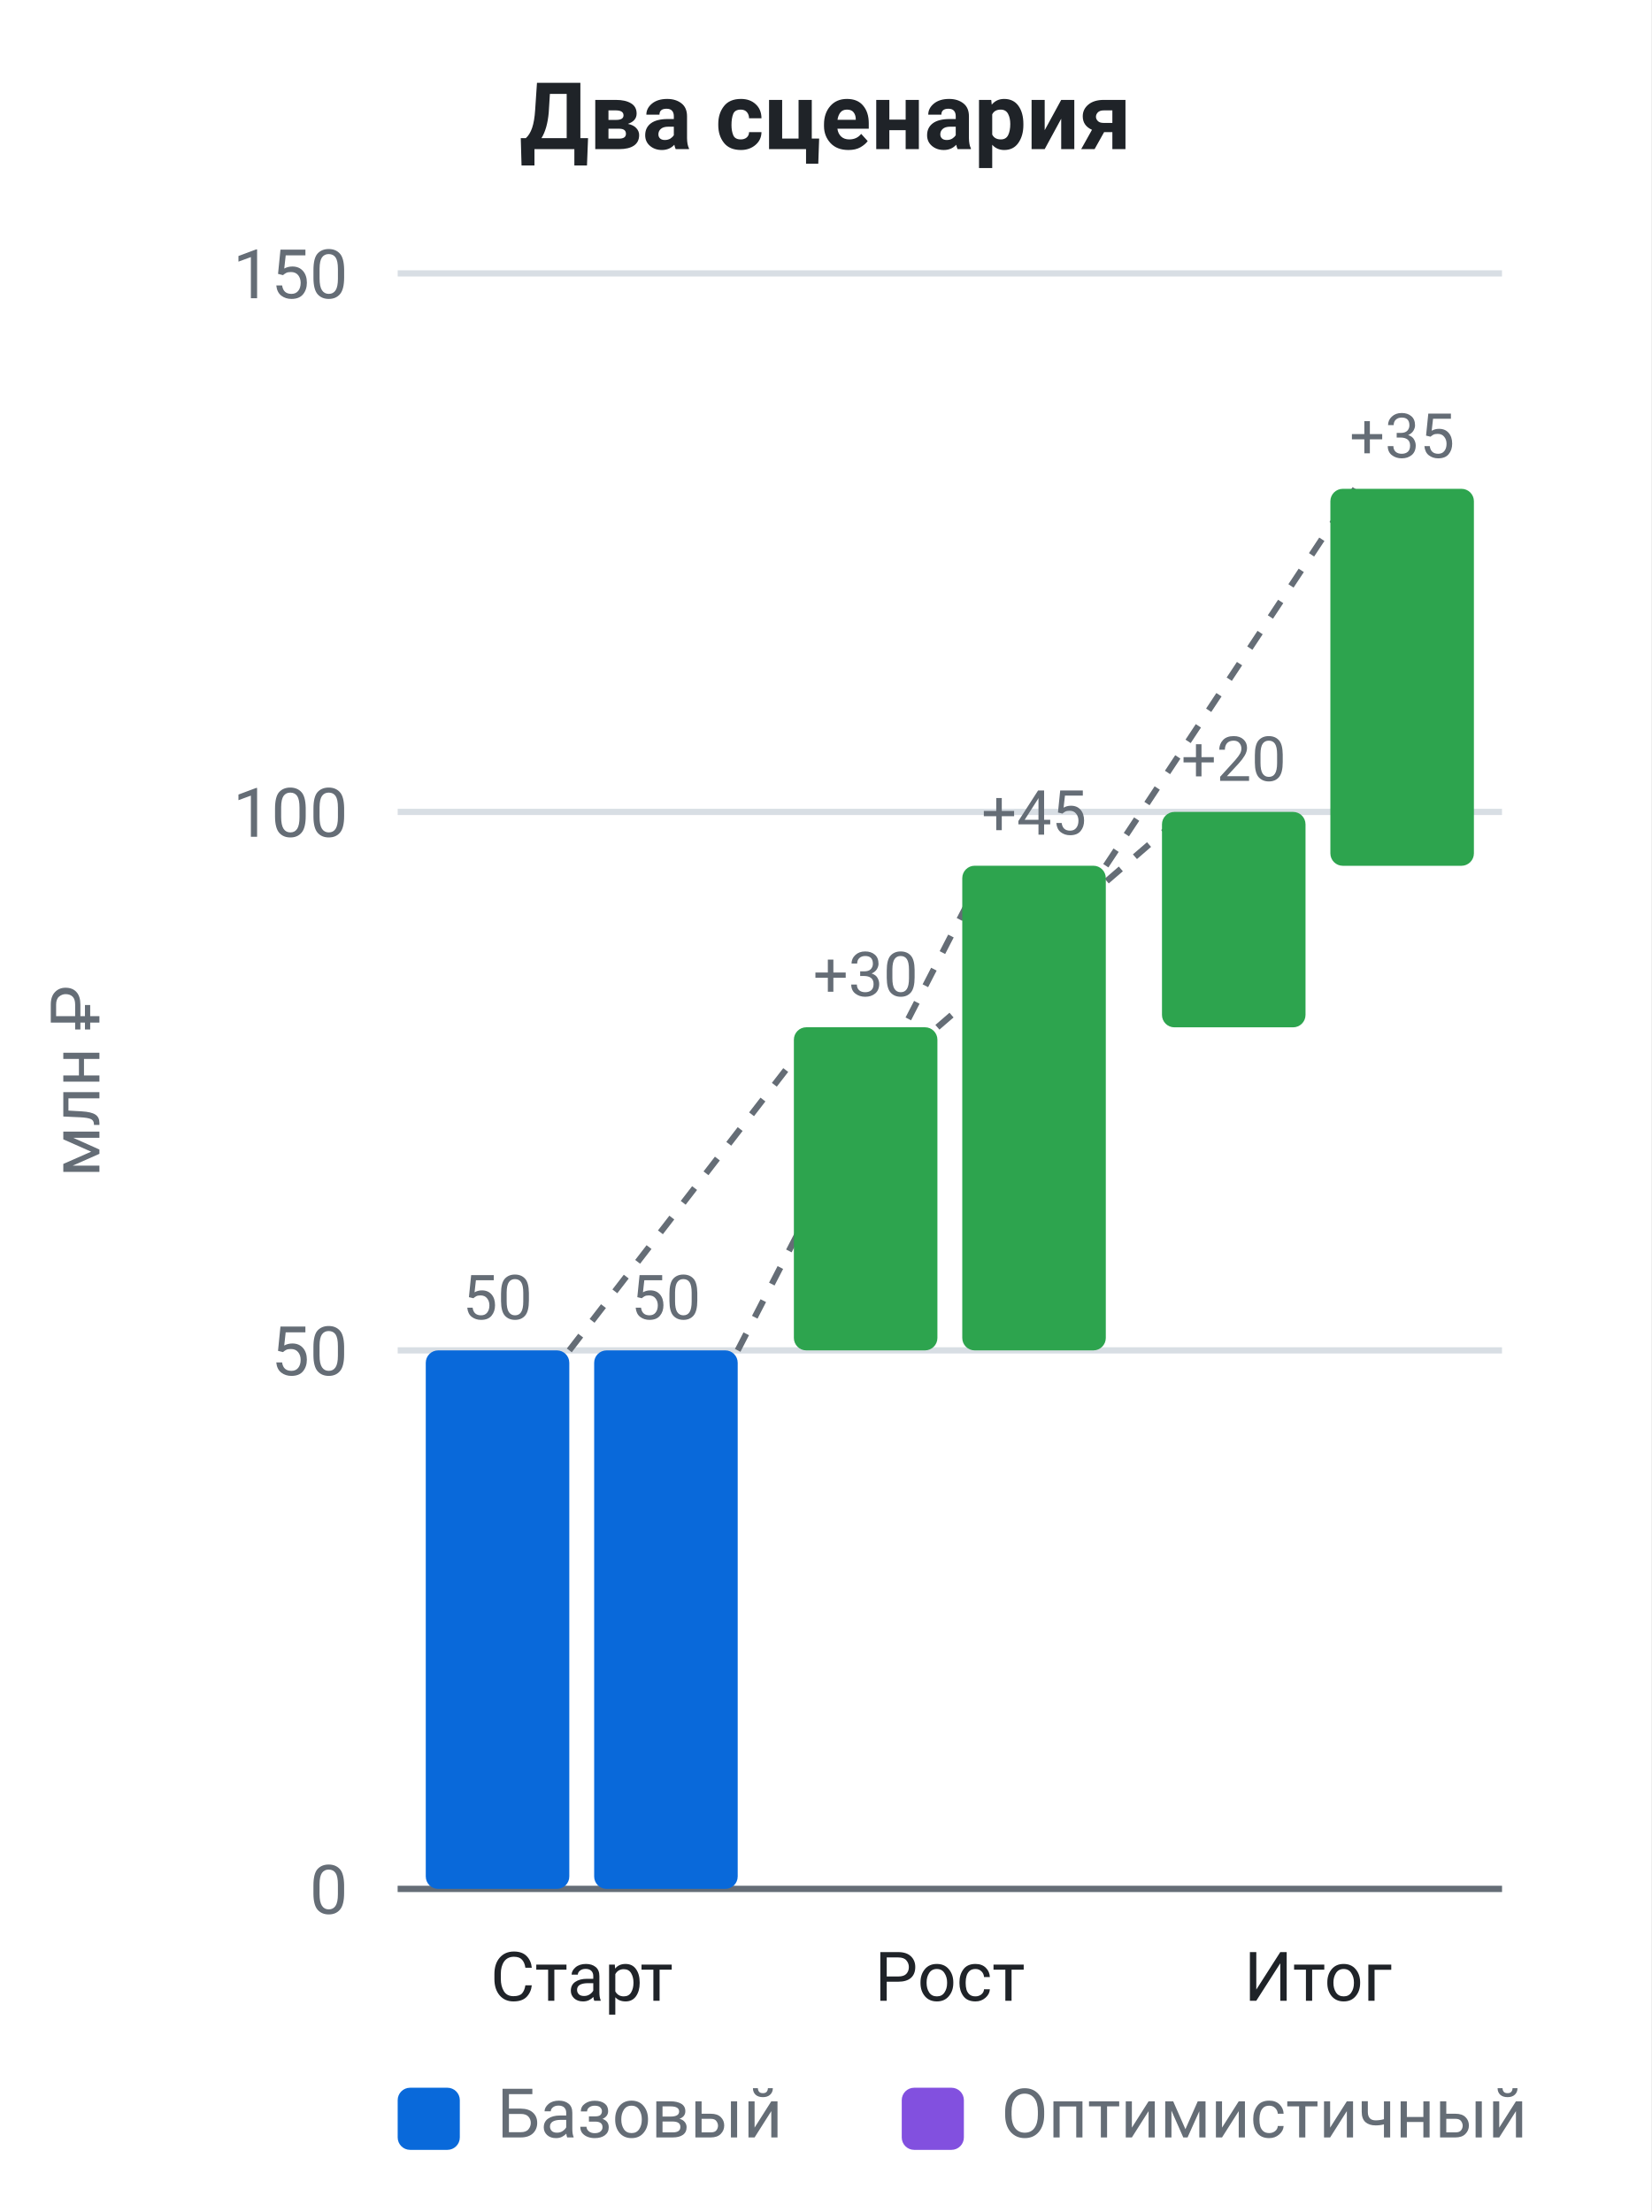
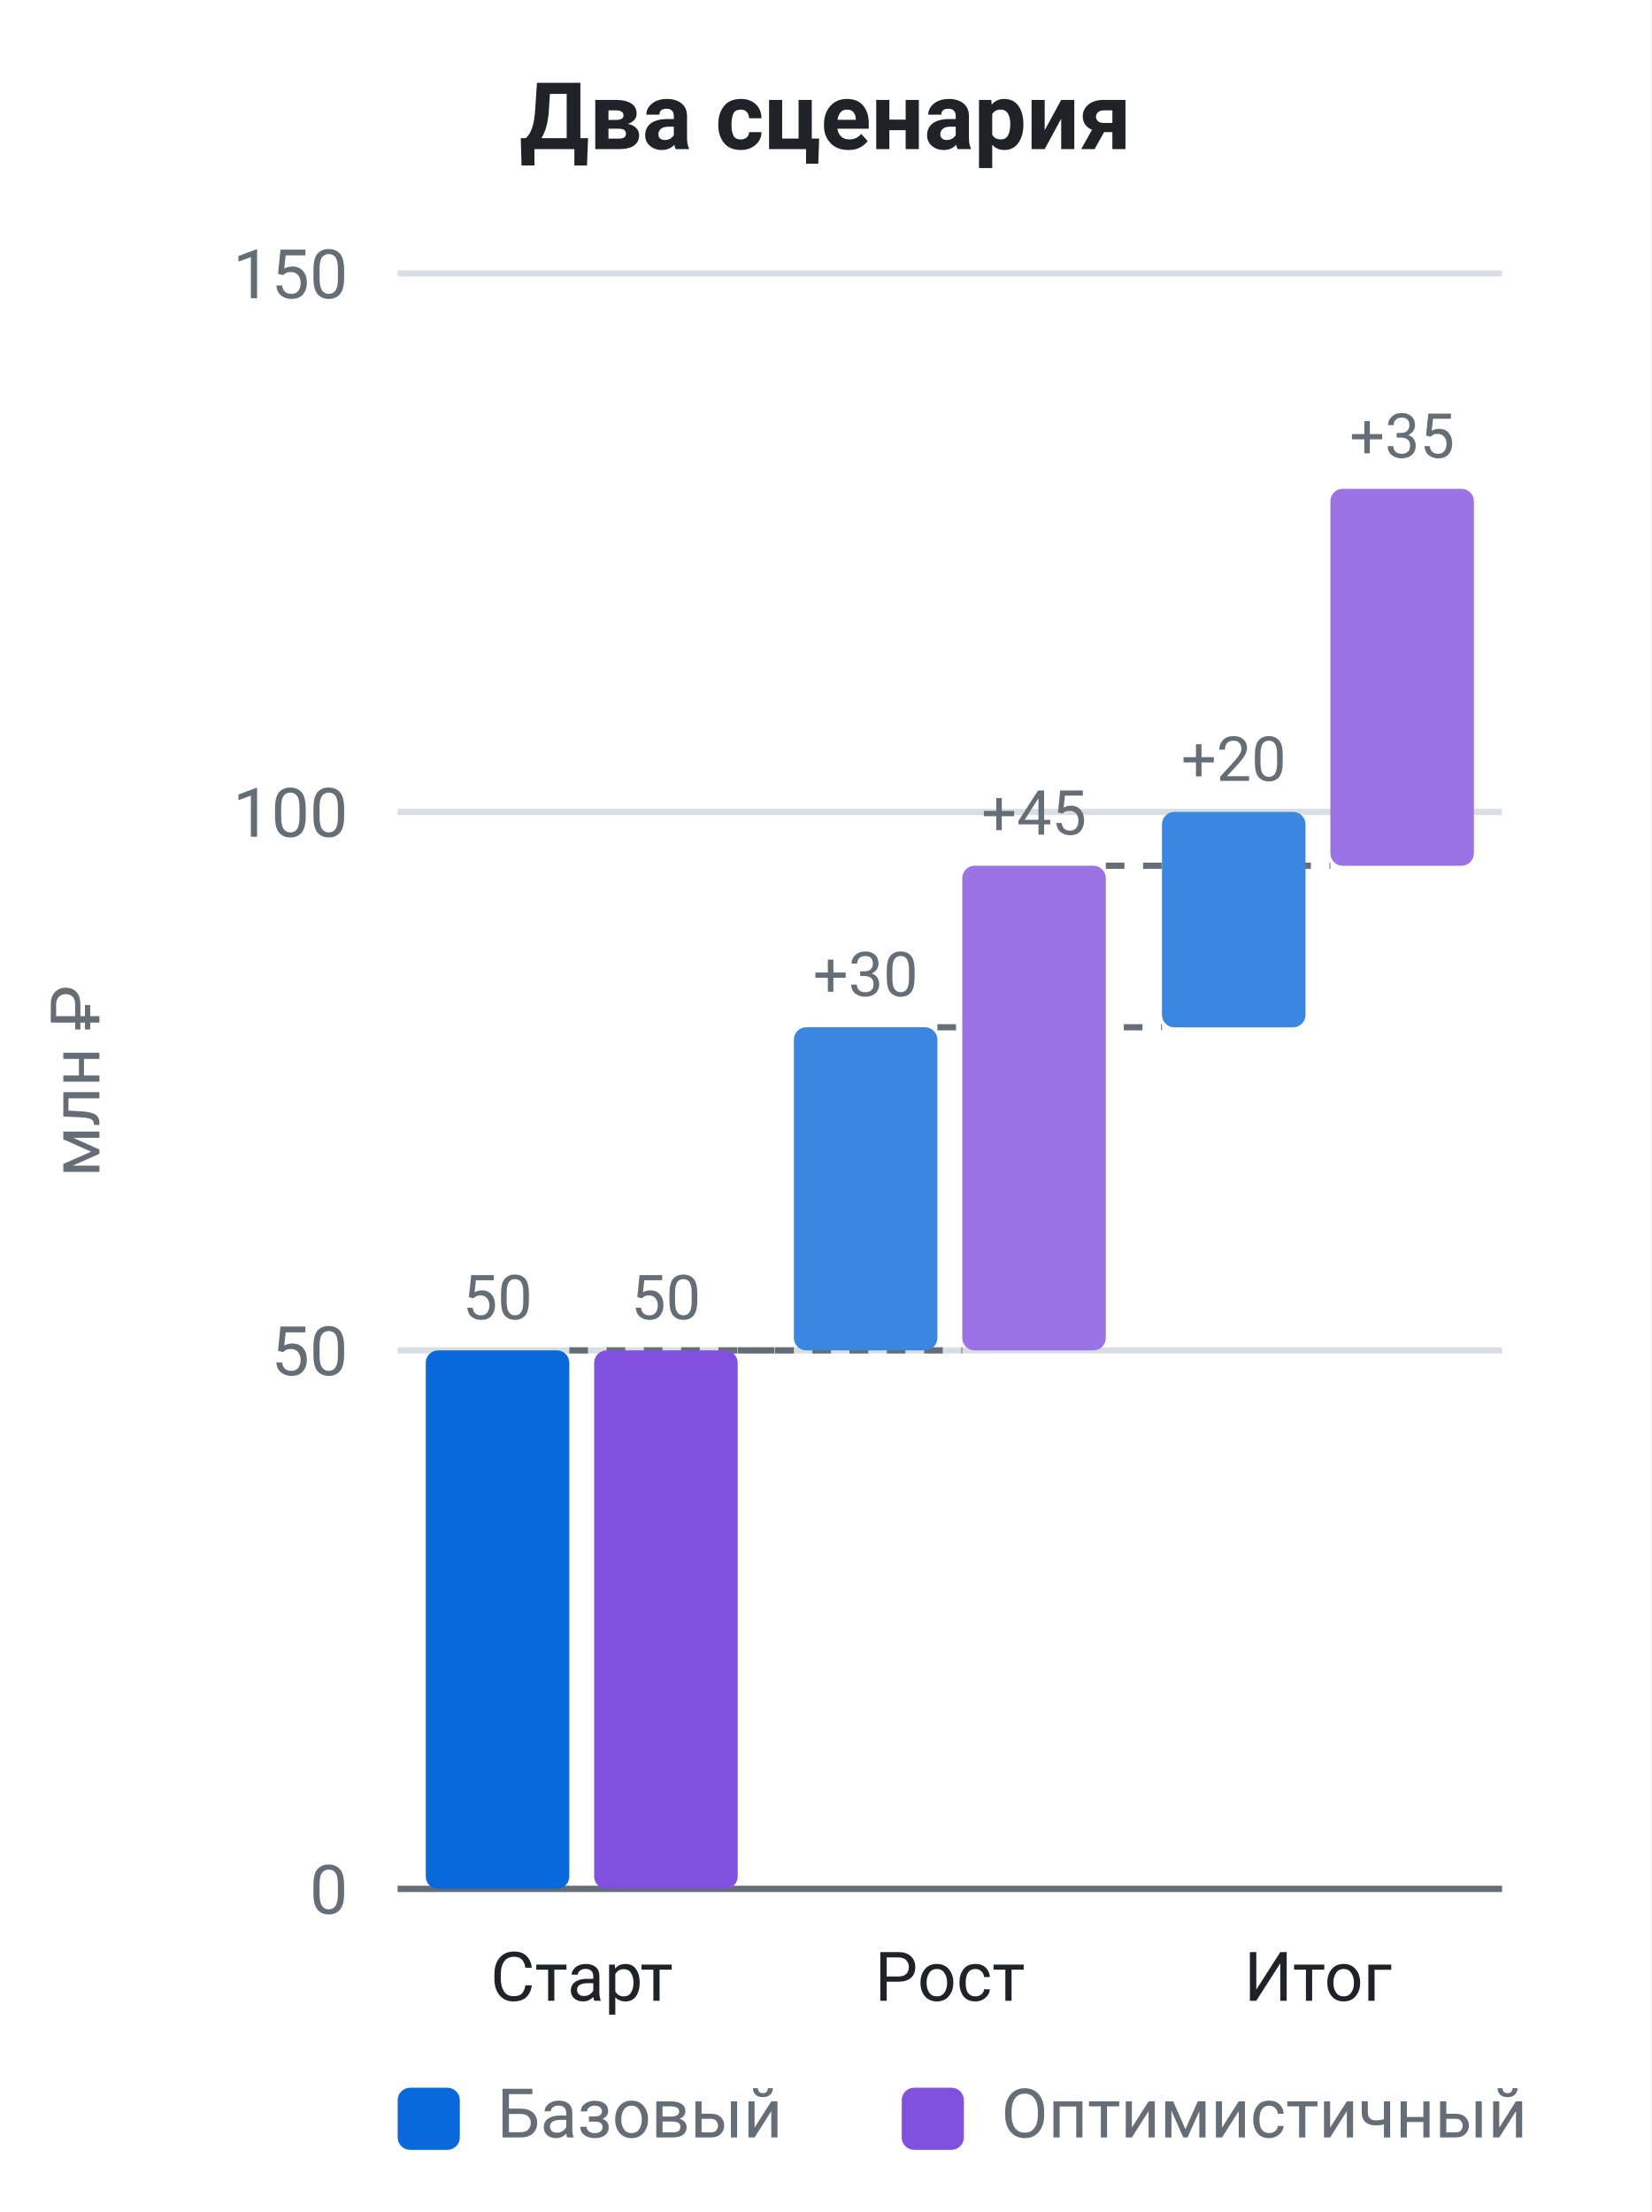
<svg xmlns="http://www.w3.org/2000/svg" viewBox="0 0 265.72 356" width="265.72" height="356" role="img" font-family="system-ui, -apple-system, &quot;Segoe UI&quot;, Roboto, sans-serif">
  <rect x="0" y="0" width="265.72" height="356" fill="#ffffff" />
  <text x="132.86" y="24" fill="#1f2328" font-size="15" text-anchor="middle" font-weight="600">Два сценария</text>
  <line x1="64" y1="304" x2="241.72" y2="304" stroke="#d8dee4" stroke-width="1" />
  <text x="56" y="308" fill="#656d76" font-size="11" text-anchor="end">0</text>
  <line x1="64" y1="217.33" x2="241.72" y2="217.33" stroke="#d8dee4" stroke-width="1" />
  <text x="56" y="221.33" fill="#656d76" font-size="11" text-anchor="end">50</text>
  <line x1="64" y1="130.67" x2="241.72" y2="130.67" stroke="#d8dee4" stroke-width="1" />
  <text x="56" y="134.67" fill="#656d76" font-size="11" text-anchor="end">100</text>
  <line x1="64" y1="44" x2="241.72" y2="44" stroke="#d8dee4" stroke-width="1" />
  <text x="56" y="48" fill="#656d76" font-size="11" text-anchor="end">150</text>
  <text x="16" y="174" fill="#656d76" font-size="11" text-anchor="middle" transform="rotate(-90 16 174)">млн ₽</text>
  <line x1="64" y1="304" x2="241.72" y2="304" stroke="#656d76" stroke-width="1" />
-   <line x1="91.62" y1="217.33" x2="131.76" y2="165.33" stroke="#656d76" stroke-width="1" stroke-dasharray="3 3" data-connector="1" />
-   <line x1="150.86" y1="165.33" x2="191" y2="130.67" stroke="#656d76" stroke-width="1" stroke-dasharray="3 3" data-connector="1" />
-   <line x1="118.72" y1="217.33" x2="158.86" y2="139.33" stroke="#656d76" stroke-width="1" stroke-dasharray="3 3" data-connector="1" />
-   <line x1="177.96" y1="139.33" x2="218.1" y2="78.67" stroke="#656d76" stroke-width="1" stroke-dasharray="3 3" data-connector="1" />
-   <rect x="68.52" y="217.33" width="23.1" height="86.67" fill="#0969da" rx="2" />
+   <line x1="91.62" y1="217.33" x2="127.76" y2="217.33" stroke="#656d76" stroke-width="1" stroke-dasharray="3 3" data-connector="1" />
+   <line x1="150.86" y1="165.33" x2="187" y2="165.33" stroke="#656d76" stroke-width="1" stroke-dasharray="3 3" data-connector="1" />
+   <line x1="118.72" y1="217.33" x2="154.86" y2="217.33" stroke="#656d76" stroke-width="1" stroke-dasharray="3 3" data-connector="1" />
+   <line x1="177.96" y1="139.33" x2="214.1" y2="139.33" stroke="#656d76" stroke-width="1" stroke-dasharray="3 3" data-connector="1" />
+   <rect x="68.52" y="217.33" width="23.1" height="86.67" fill="#0969da" rx="2" data-bar="0-0" />
  <text x="80.07" y="212.33" fill="#656d76" font-size="10" text-anchor="middle">50</text>
-   <rect x="95.62" y="217.33" width="23.1" height="86.67" fill="#0969da" rx="2" />
+   <rect x="95.62" y="217.33" width="23.1" height="86.67" fill="#8250df" rx="2" data-bar="1-0" />
  <text x="107.17" y="212.33" fill="#656d76" font-size="10" text-anchor="middle">50</text>
  <text x="93.62" y="322" fill="#1f2328" font-size="11" text-anchor="middle">Старт</text>
-   <rect x="127.76" y="165.33" width="23.1" height="52" fill="#2da44e" rx="2" />
+   <rect x="127.76" y="165.33" width="23.1" height="52" fill="#3a87e1" rx="2" data-bar="0-1" />
  <text x="139.31" y="160.33" fill="#656d76" font-size="10" text-anchor="middle">+30</text>
-   <rect x="154.86" y="139.33" width="23.1" height="78" fill="#2da44e" rx="2" />
+   <rect x="154.86" y="139.33" width="23.1" height="78" fill="#9b73e5" rx="2" data-bar="1-1" />
  <text x="166.41" y="134.33" fill="#656d76" font-size="10" text-anchor="middle">+45</text>
  <text x="152.86" y="322" fill="#1f2328" font-size="11" text-anchor="middle">Рост</text>
-   <rect x="187" y="130.67" width="23.1" height="34.67" fill="#2da44e" rx="2" />
+   <rect x="187" y="130.67" width="23.1" height="34.67" fill="#3a87e1" rx="2" data-bar="0-2" />
  <text x="198.55" y="125.67" fill="#656d76" font-size="10" text-anchor="middle">+20</text>
-   <rect x="214.1" y="78.67" width="23.1" height="60.67" fill="#2da44e" rx="2" />
+   <rect x="214.1" y="78.67" width="23.1" height="60.67" fill="#9b73e5" rx="2" data-bar="1-2" />
  <text x="225.65" y="73.67" fill="#656d76" font-size="10" text-anchor="middle">+35</text>
  <text x="212.1" y="322" fill="#1f2328" font-size="11" text-anchor="middle">Итог</text>
  <rect x="64" y="336" width="10" height="10" fill="#0969da" rx="2" />
  <text x="80" y="344" fill="#656d76" font-size="11" text-anchor="start">Базовый</text>
  <rect x="145.12" y="336" width="10" height="10" fill="#8250df" rx="2" />
  <text x="161.12" y="344" fill="#656d76" font-size="11" text-anchor="start">Оптимистичный</text>
</svg>
